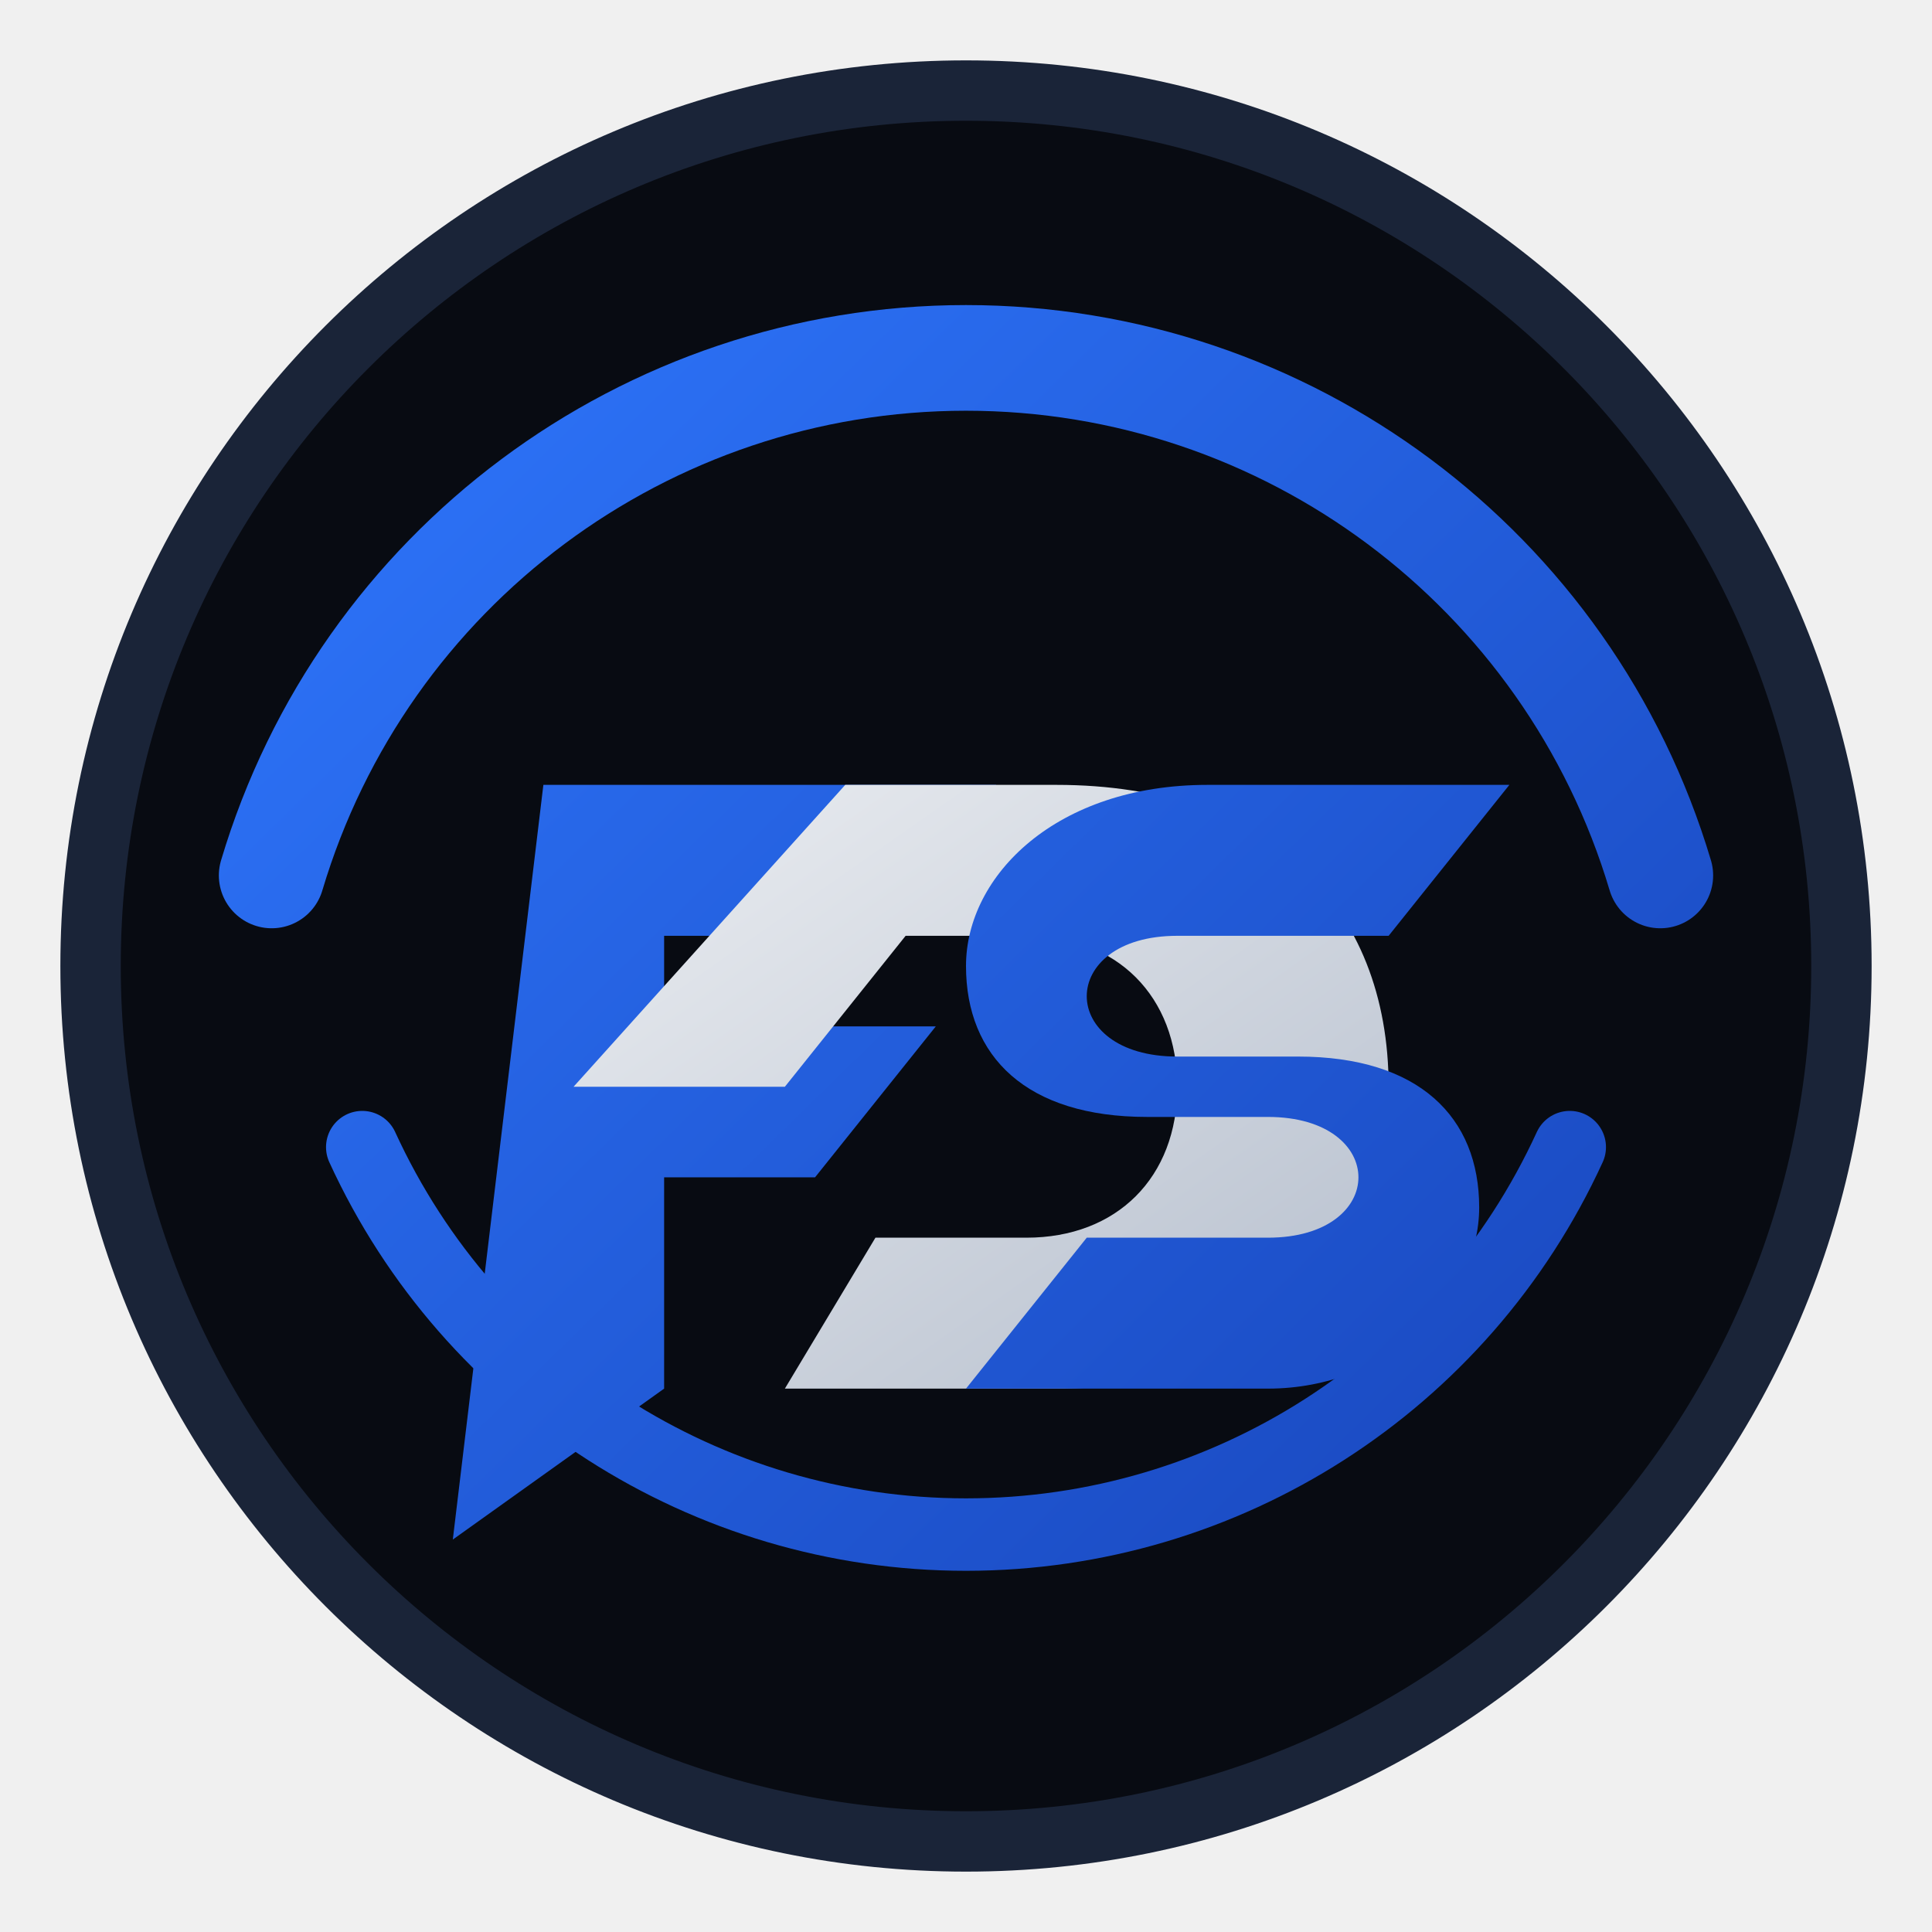
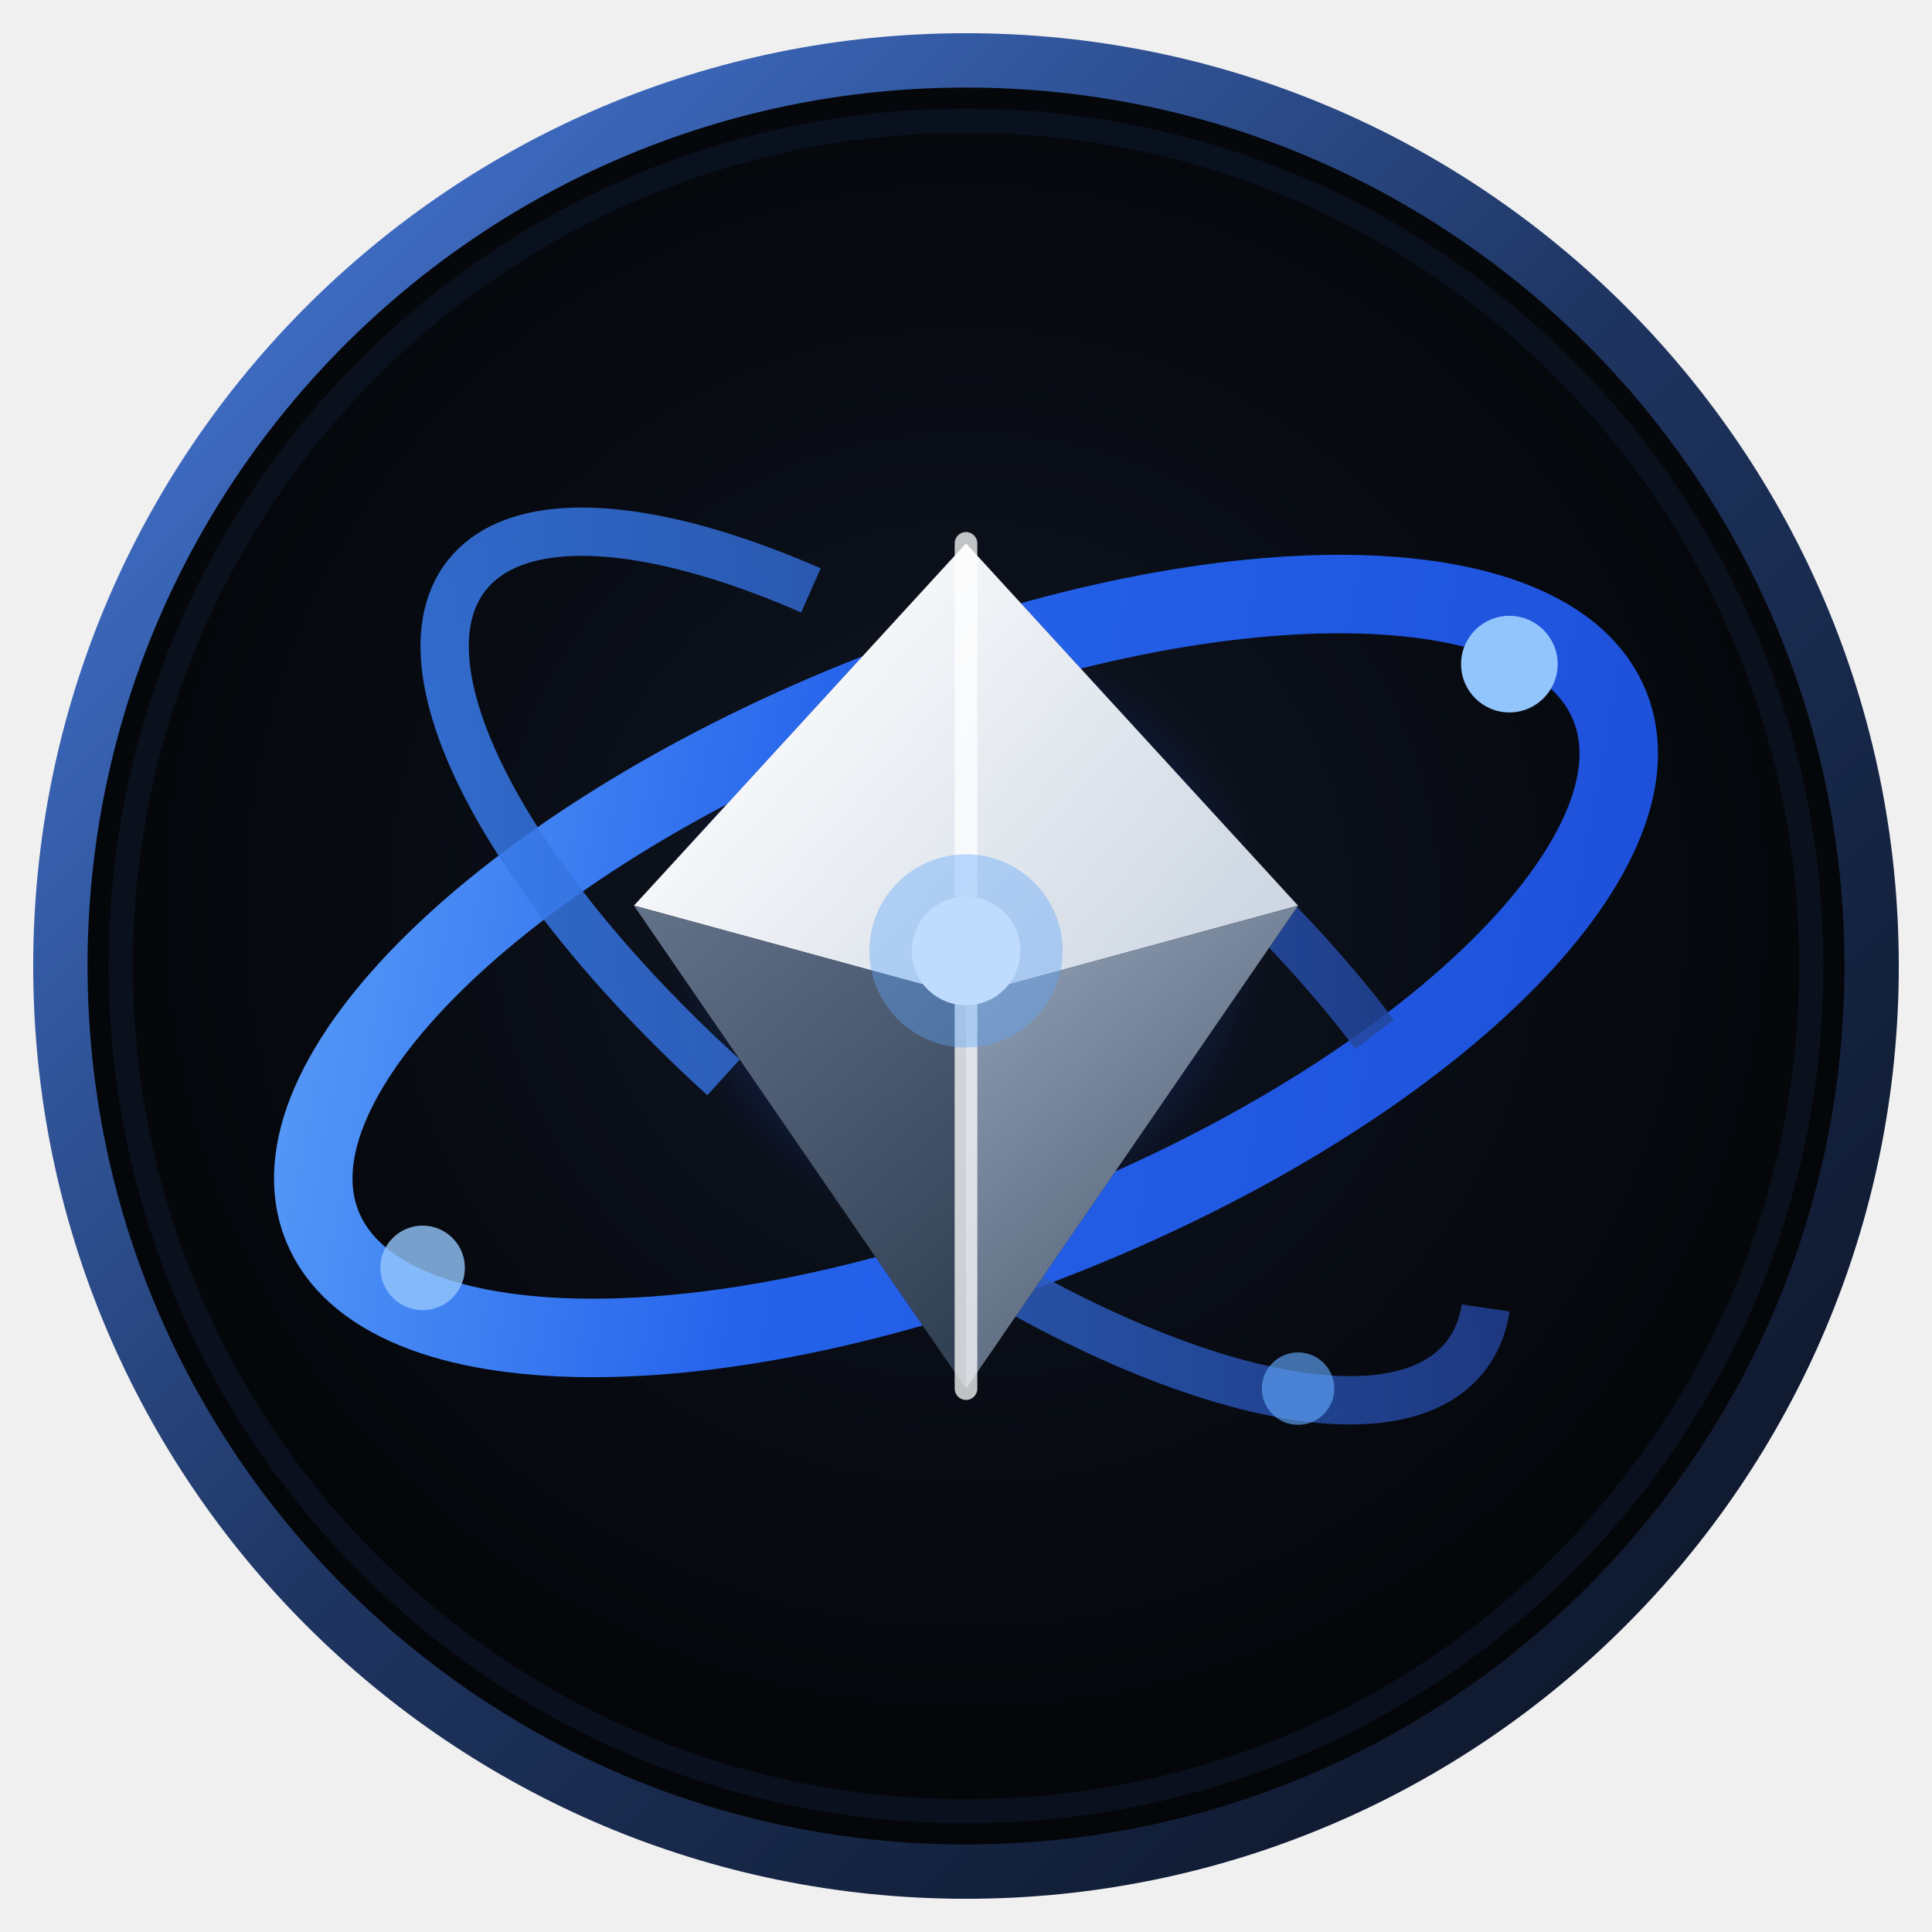
- <svg xmlns="http://www.w3.org/2000/svg" viewBox="0 0 64 64" width="64" height="64" role="img" aria-label="Forger Digital Solutions mark">
+ <svg xmlns="http://www.w3.org/2000/svg" viewBox="0 0 64 64" width="64" height="64" role="img" aria-label="Forger Digital Solutions brand mark">
  <defs>
-     <linearGradient id="fds-blue" x1="8" y1="8" x2="55" y2="56" gradientUnits="userSpaceOnUse">
-       <stop offset="0" stop-color="#2f78ff" />
-       <stop offset="1" stop-color="#1743b8" />
+     <radialGradient id="fds-disc" cx="32" cy="30" r="30" gradientUnits="userSpaceOnUse">
+       <stop offset="0%" stop-color="#101726" />
+       <stop offset="60%" stop-color="#080b12" />
+       <stop offset="100%" stop-color="#040609" />
+     </radialGradient>
+     <linearGradient id="fds-rim" x1="8" y1="8" x2="56" y2="56" gradientUnits="userSpaceOnUse">
+       <stop offset="0%" stop-color="#406fc9" />
+       <stop offset="50%" stop-color="#1e3460" />
+       <stop offset="100%" stop-color="#0e172a" />
    </linearGradient>
-     <linearGradient id="fds-silver" x1="18" y1="12" x2="46" y2="52" gradientUnits="userSpaceOnUse">
-       <stop offset="0" stop-color="#ffffff" />
-       <stop offset="1" stop-color="#aeb8c8" />
+     <linearGradient id="fds-orbit-primary" x1="10" y1="18" x2="54" y2="46" gradientUnits="userSpaceOnUse">
+       <stop offset="0%" stop-color="#60a5fa" />
+       <stop offset="40%" stop-color="#2563eb" />
+       <stop offset="100%" stop-color="#1d4ed8" />
    </linearGradient>
+     <linearGradient id="fds-orbit-secondary" x1="16" y1="46" x2="48" y2="18" gradientUnits="userSpaceOnUse">
+       <stop offset="0%" stop-color="#3b82f6" />
+       <stop offset="100%" stop-color="#1e3a8a" />
+     </linearGradient>
+     <linearGradient id="fds-forge-facet-top" x1="24" y1="20" x2="40" y2="34" gradientUnits="userSpaceOnUse">
+       <stop offset="0%" stop-color="#ffffff" />
+       <stop offset="100%" stop-color="#cbd5e1" />
+     </linearGradient>
+     <linearGradient id="fds-forge-facet-right" x1="32" y1="30" x2="44" y2="44" gradientUnits="userSpaceOnUse">
+       <stop offset="0%" stop-color="#94a3b8" />
+       <stop offset="100%" stop-color="#475569" />
+     </linearGradient>
+     <linearGradient id="fds-forge-facet-left" x1="20" y1="30" x2="32" y2="44" gradientUnits="userSpaceOnUse">
+       <stop offset="0%" stop-color="#64748b" />
+       <stop offset="100%" stop-color="#334155" />
+     </linearGradient>
+     <radialGradient id="fds-core-glow" cx="32" cy="31" r="10" gradientUnits="userSpaceOnUse">
+       <stop offset="0%" stop-color="#60a5fa" stop-opacity="0.85" />
+       <stop offset="50%" stop-color="#2563eb" stop-opacity="0.35" />
+       <stop offset="100%" stop-color="#1d4ed8" stop-opacity="0" />
+     </radialGradient>
  </defs>
-   <circle cx="32" cy="32" r="29" fill="#080b12" stroke="#1a2438" stroke-width="2" />
-   <path d="M9 29a24 24 0 0 1 46 0" fill="none" stroke="url(#fds-blue)" stroke-width="3.5" stroke-linecap="round" />
-   <path d="M12 38a22 22 0 0 0 40 0" fill="none" stroke="url(#fds-blue)" stroke-width="2.4" stroke-linecap="round" />
-   <path d="M17 26h16l-4 5h-7v3h9l-4 5h-5v7l-7 5 3-25Z" fill="url(#fds-blue)" />
-   <path d="M28 26h7c7 0 11 4 11 10s-4 10-11 10h-9l3-5h5c3 0 5-2 5-5s-2-5-5-5h-4l-4 5h-7l9-10Z" fill="url(#fds-silver)" />
-   <path d="M40 26h10l-4 5h-7c-2 0-3 1-3 2s1 2 3 2h4c4 0 6 2 6 5s-3 6-7 6H32l4-5h6c2 0 3-1 3-2s-1-2-3-2h-4c-4 0-6-2-6-5s3-6 8-6Z" fill="url(#fds-blue)" />
+   <circle cx="32" cy="32" r="30" fill="url(#fds-disc)" stroke="url(#fds-rim)" stroke-width="1.8" />
+   <circle cx="32" cy="32" r="28" fill="none" stroke="#0e172a" stroke-width="0.8" opacity="0.6" />
+   <circle cx="32" cy="31" r="12" fill="url(#fds-core-glow)" />
+   <ellipse cx="32" cy="32" rx="23" ry="9.5" transform="rotate(-22 32 32)" fill="none" stroke="url(#fds-orbit-primary)" stroke-width="2.6" stroke-linecap="round" />
+   <ellipse cx="32" cy="32" rx="21" ry="8" transform="rotate(38 32 32)" fill="none" stroke="url(#fds-orbit-secondary)" stroke-width="1.6" stroke-dasharray="18 10 32 6" opacity="0.85" />
+   <polygon points="32,18 43,30 32,46 21,30" fill="#020408" opacity="0.6" />
+   <polygon points="32,18 43,30 32,33 21,30" fill="url(#fds-forge-facet-top)" />
+   <polygon points="21,30 32,33 32,46" fill="url(#fds-forge-facet-left)" />
+   <polygon points="43,30 32,33 32,46" fill="url(#fds-forge-facet-right)" />
+   <line x1="32" y1="18" x2="32" y2="46" stroke="#ffffff" stroke-width="0.75" opacity="0.75" stroke-linecap="round" />
+   <circle cx="32" cy="31.5" r="1.8" fill="#ffffff" />
+   <circle cx="32" cy="31.5" r="3.2" fill="#60a5fa" opacity="0.4" />
+   <circle cx="50" cy="22" r="1.6" fill="#93c5fd" />
+   <circle cx="14" cy="42" r="1.4" fill="#93c5fd" opacity="0.8" />
+   <circle cx="43" cy="46" r="1.2" fill="#60a5fa" opacity="0.65" />
</svg>
